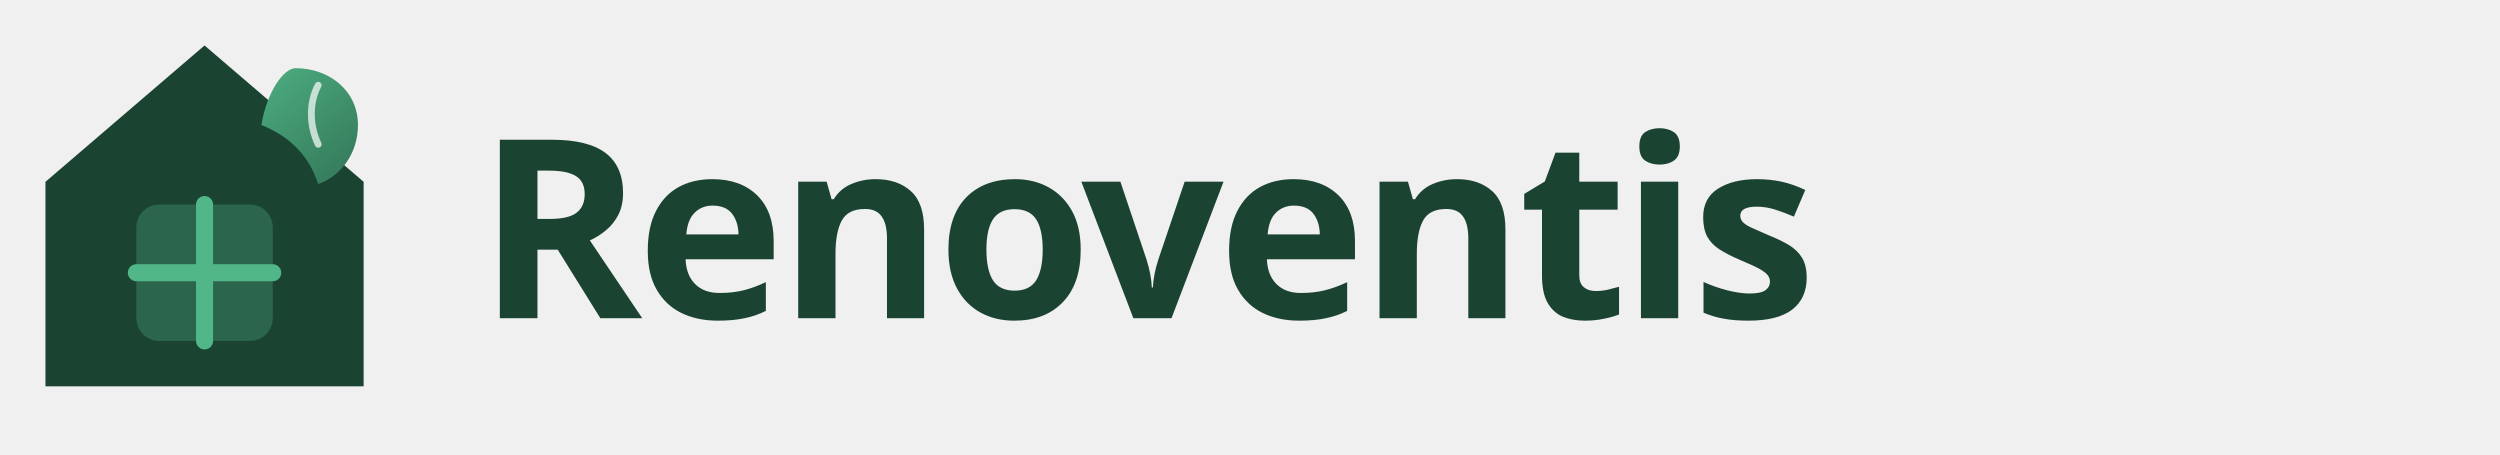
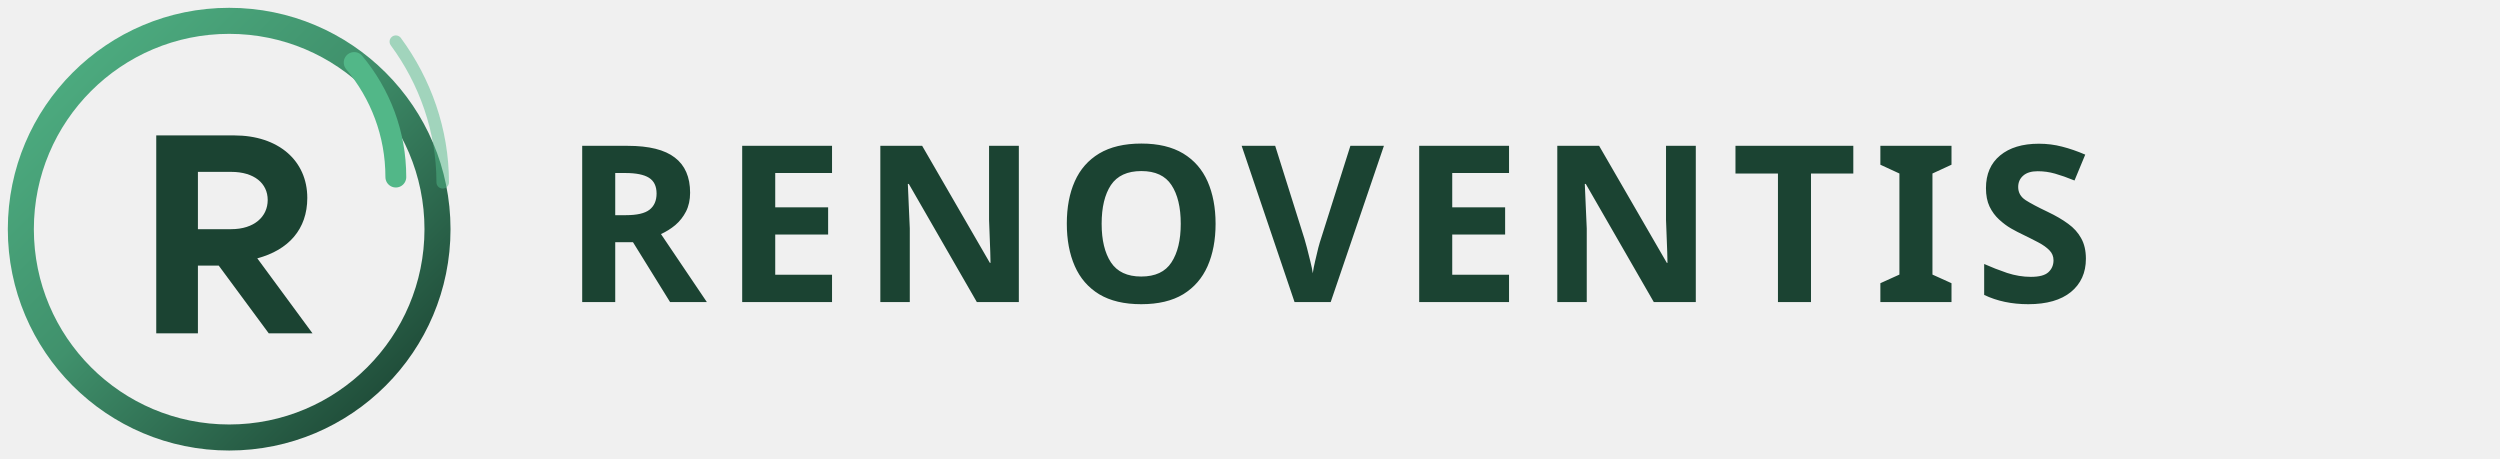
- <svg xmlns="http://www.w3.org/2000/svg" viewBox="0 0 220 40" fill="none">
+ <svg xmlns="http://www.w3.org/2000/svg" viewBox="0 0 240 44" fill="none">
  <defs>
-     <linearGradient id="logoLeaf" x1="24" y1="2" x2="36" y2="16" gradientUnits="userSpaceOnUse">
+     <linearGradient id="mark-grad" x1="0" y1="0" x2="40" y2="40" gradientUnits="userSpaceOnUse">
      <stop offset="0%" stop-color="#52B788" />
-       <stop offset="100%" stop-color="#2D6A4F" />
+       <stop offset="50%" stop-color="#40916C" />
+       <stop offset="100%" stop-color="#1B4332" />
    </linearGradient>
  </defs>
  <g>
-     <path d="M18 4L4 16V34h28V16L18 4z" fill="#1B4332" />
-     <rect x="12" y="18" width="12" height="12" rx="2" fill="#52B788" opacity="0.3" />
-     <path d="M18 18v12M12 24h12" stroke="#52B788" stroke-width="1.5" stroke-linecap="round" />
-     <path d="M26 6c3 0 5.5 2 5.5 5 0 2.5-1.5 4.5-3.5 5.2-.8-2.5-2.5-4.2-5-5.2.5-3 2-5 3-5z" fill="url(#logoLeaf)" />
-     <path d="M28 7.5c-.8 1.5-.8 3.5 0 5.2" stroke="white" stroke-width="0.6" fill="none" stroke-linecap="round" opacity="0.7" />
+     <circle cx="22" cy="22" r="20" fill="none" stroke="url(#mark-grad)" stroke-width="2.5" />
+     <path d="M15 32V13h7.5c4.2 0 7 2.4 7 6 0 3-1.8 5-4.8 5.8L30 32h-4.2l-4.8-6.5H19V32h-4zM19 16.5v5.5h3.2c2.2 0 3.5-1.2 3.5-2.8 0-1.6-1.3-2.7-3.5-2.7H19z" fill="#1B4332" />
+     <path d="M34 6c2.5 3 4 6.8 4 11" stroke="#52B788" stroke-width="2" stroke-linecap="round" fill="none" />
+     <path d="M38 4c2.8 3.8 4.5 8.5 4.5 13.5" stroke="#52B788" stroke-width="1.2" stroke-linecap="round" fill="none" opacity="0.5" />
  </g>
-   <text x="42" y="28" font-family="'Urbanist', sans-serif" font-weight="800" font-size="22" fill="#1B4332" letter-spacing="-0.5">Renoventis</text>
+   <text x="54" y="29" font-family="'Urbanist', sans-serif" font-weight="700" font-size="21" fill="#1B4332" letter-spacing="1.5">RENOVENTIS</text>
</svg>
